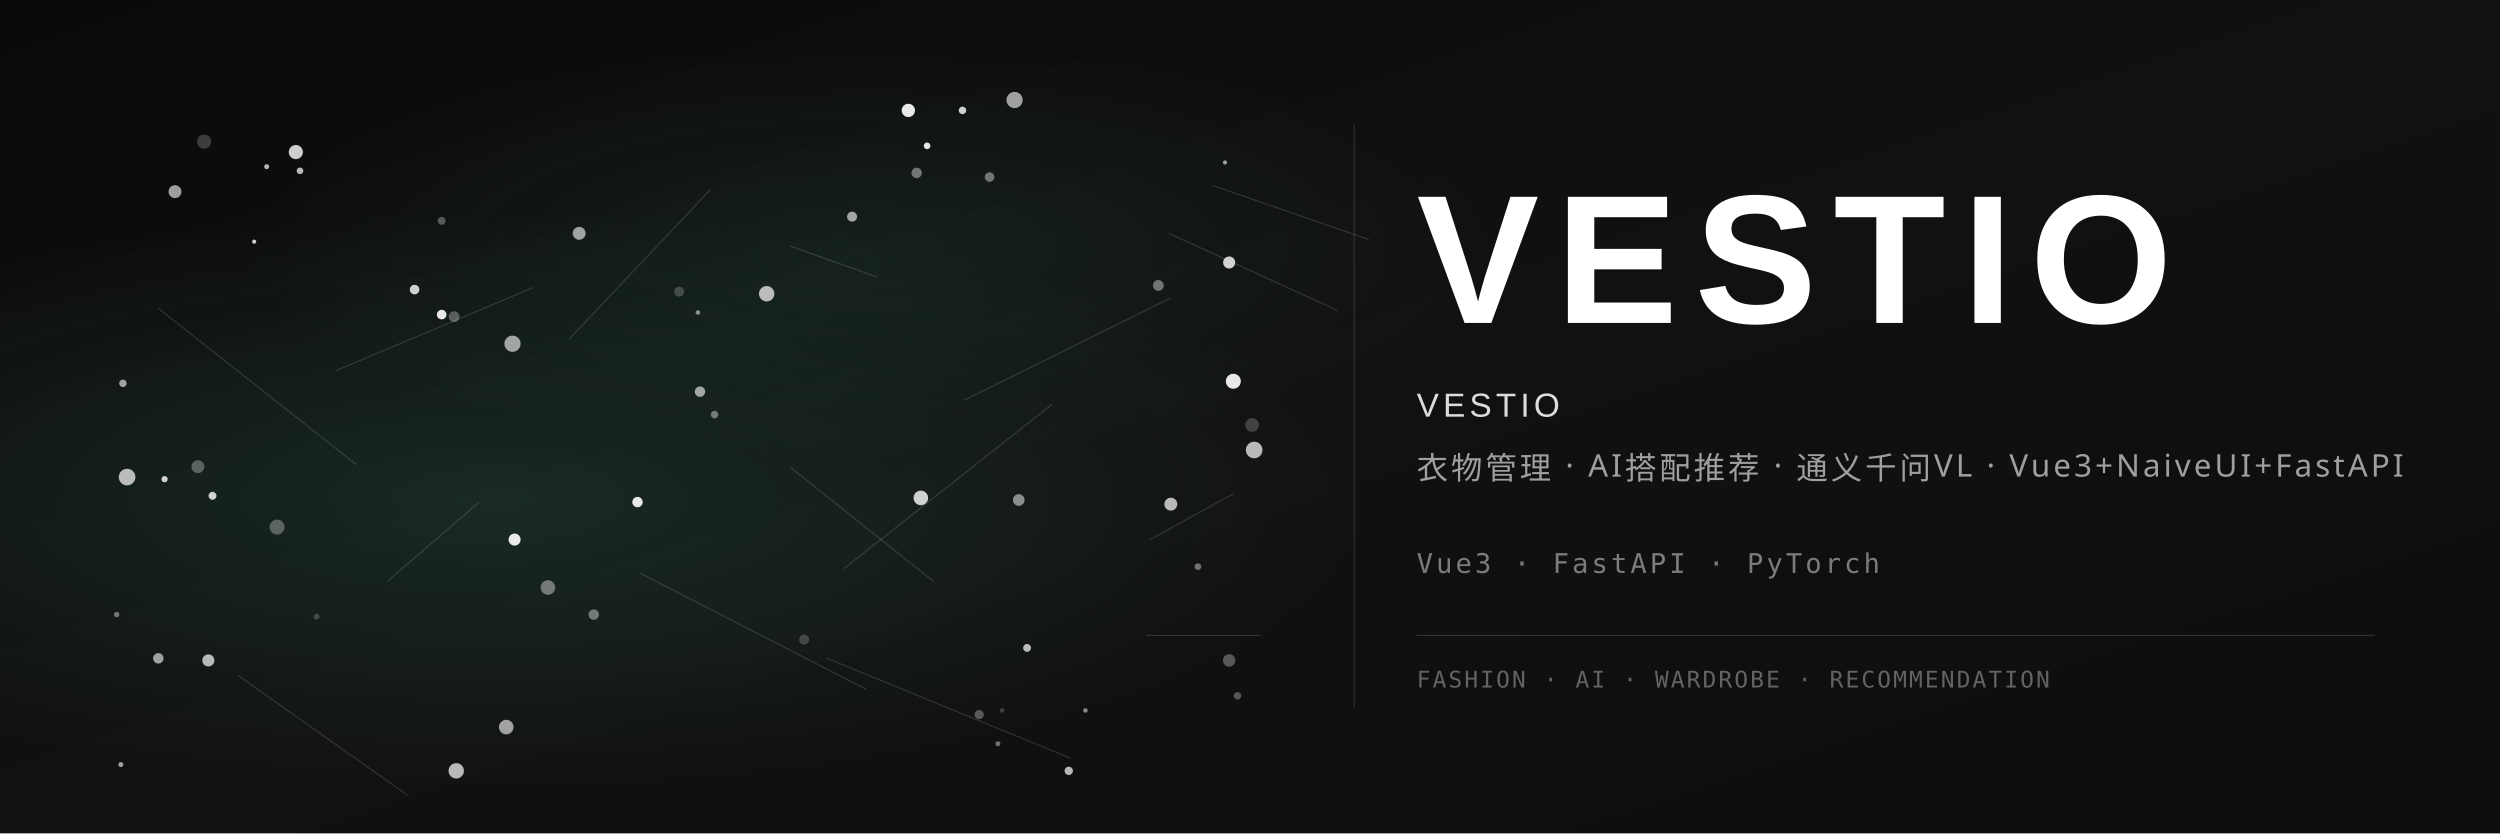
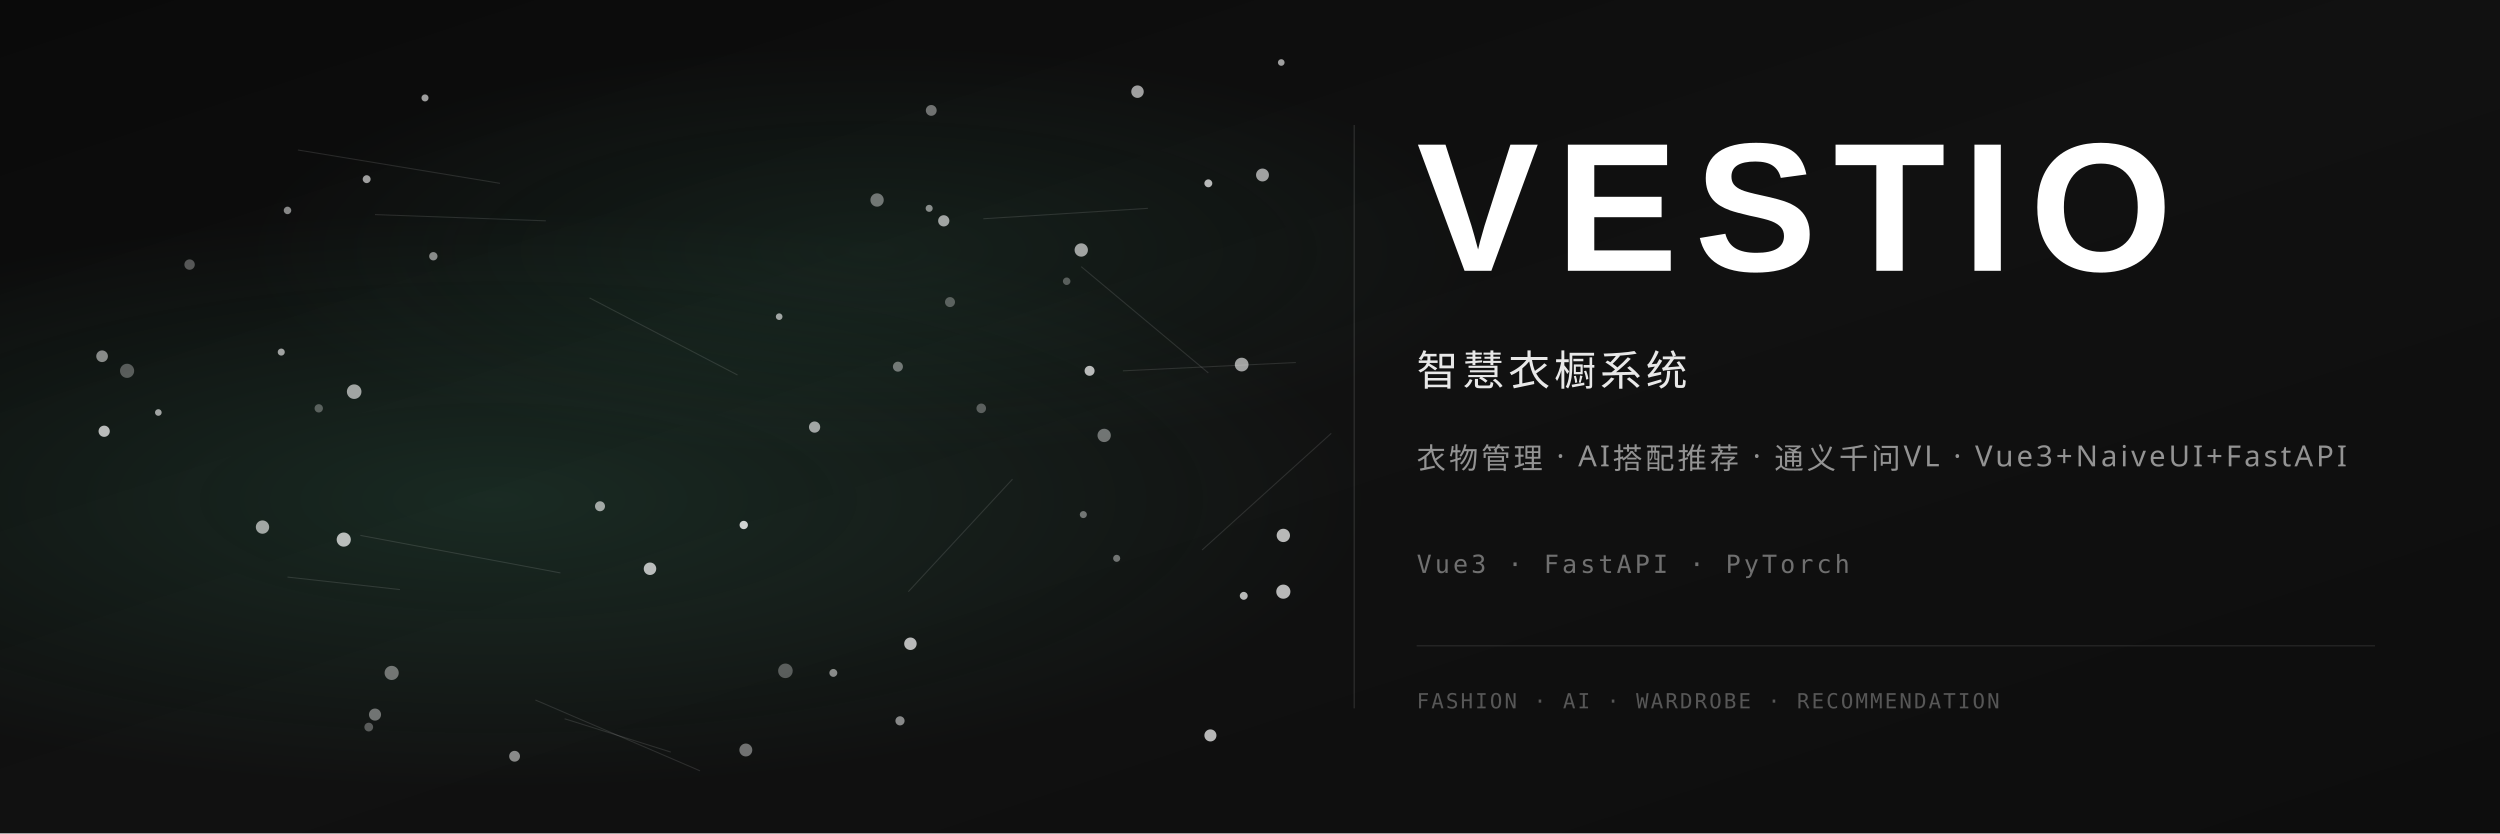
<svg xmlns="http://www.w3.org/2000/svg" viewBox="0 0 1200 400" width="1200" height="400">
  <defs>
    <linearGradient id="bg" x1="0%" y1="0%" x2="100%" y2="100%">
      <stop offset="0%" style="stop-color:#0a0a0a" />
      <stop offset="50%" style="stop-color:#111111" />
      <stop offset="100%" style="stop-color:#0d0d0d" />
    </linearGradient>
    <radialGradient id="glow1" cx="20%" cy="60%" r="35%">
      <stop offset="0%" style="stop-color:#4FC08D;stop-opacity:0.15" />
      <stop offset="100%" style="stop-color:#4FC08D;stop-opacity:0" />
    </radialGradient>
    <radialGradient id="glow2" cx="35%" cy="30%" r="25%">
      <stop offset="0%" style="stop-color:#4FC08D;stop-opacity:0.1" />
      <stop offset="100%" style="stop-color:#4FC08D;stop-opacity:0" />
    </radialGradient>
  </defs>
  <rect width="1200" height="400" fill="url(#bg)" />
  <rect width="1200" height="400" fill="url(#glow1)" />
  <rect width="1200" height="400" fill="url(#glow2)" />
-   <circle cx="84" cy="92" r="3.1" fill="white" opacity="0.6" />
-   <circle cx="212" cy="151" r="2.3" fill="white" opacity="0.9" />
-   <circle cx="243" cy="349" r="3.5" fill="white" opacity="0.6" />
-   <circle cx="462" cy="53" r="1.8" fill="white" opacity="0.8" />
-   <circle cx="470" cy="343" r="2.2" fill="white" opacity="0.3" />
-   <circle cx="368" cy="141" r="3.7" fill="white" opacity="0.7" />
-   <circle cx="481" cy="341" r="1.1" fill="white" opacity="0.2" />
-   <circle cx="479" cy="357" r="1.2" fill="white" opacity="0.4" />
-   <circle cx="218" cy="152" r="2.6" fill="white" opacity="0.3" />
-   <circle cx="212" cy="106" r="1.9" fill="white" opacity="0.3" />
-   <circle cx="285" cy="295" r="2.5" fill="white" opacity="0.4" />
-   <circle cx="590" cy="126" r="2.9" fill="white" opacity="0.8" />
-   <circle cx="489" cy="240" r="2.8" fill="white" opacity="0.5" />
-   <circle cx="493" cy="311" r="1.9" fill="white" opacity="0.7" />
-   <circle cx="440" cy="83" r="2.5" fill="white" opacity="0.4" />
-   <circle cx="592" cy="183" r="3.6" fill="white" opacity="0.9" />
-   <circle cx="144" cy="82" r="1.6" fill="white" opacity="0.7" />
-   <circle cx="278" cy="112" r="3.1" fill="white" opacity="0.6" />
-   <circle cx="590" cy="317" r="3.0" fill="white" opacity="0.3" />
-   <circle cx="588" cy="78" r="1.0" fill="white" opacity="0.6" />
-   <circle cx="122" cy="116" r="1.0" fill="white" opacity="0.8" />
-   <circle cx="601" cy="204" r="3.3" fill="white" opacity="0.2" />
-   <circle cx="263" cy="282" r="3.5" fill="white" opacity="0.4" />
-   <circle cx="556" cy="137" r="2.6" fill="white" opacity="0.4" />
-   <circle cx="142" cy="73" r="3.4" fill="white" opacity="0.8" />
-   <circle cx="487" cy="48" r="3.9" fill="white" opacity="0.6" />
-   <circle cx="219" cy="370" r="3.7" fill="white" opacity="0.7" />
-   <circle cx="95" cy="224" r="3.1" fill="white" opacity="0.3" />
-   <circle cx="100" cy="317" r="2.9" fill="white" opacity="0.7" />
-   <circle cx="306" cy="241" r="2.5" fill="white" opacity="0.9" />
-   <circle cx="594" cy="334" r="1.8" fill="white" opacity="0.3" />
-   <circle cx="575" cy="272" r="1.6" fill="white" opacity="0.4" />
-   <circle cx="445" cy="70" r="1.6" fill="white" opacity="0.9" />
-   <circle cx="442" cy="239" r="3.5" fill="white" opacity="0.8" />
-   <circle cx="79" cy="230" r="1.5" fill="white" opacity="0.8" />
-   <circle cx="59" cy="184" r="1.8" fill="white" opacity="0.6" />
-   <circle cx="133" cy="253" r="3.6" fill="white" opacity="0.3" />
-   <circle cx="521" cy="341" r="1.1" fill="white" opacity="0.5" />
-   <circle cx="58" cy="367" r="1.2" fill="white" opacity="0.6" />
-   <circle cx="475" cy="85" r="2.3" fill="white" opacity="0.4" />
-   <circle cx="436" cy="53" r="3.2" fill="white" opacity="0.9" />
-   <circle cx="128" cy="80" r="1.2" fill="white" opacity="0.7" />
-   <circle cx="513" cy="370" r="2.0" fill="white" opacity="0.7" />
-   <circle cx="326" cy="140" r="2.4" fill="white" opacity="0.2" />
-   <circle cx="409" cy="104" r="2.4" fill="white" opacity="0.6" />
-   <circle cx="562" cy="242" r="3.1" fill="white" opacity="0.7" />
-   <circle cx="386" cy="307" r="2.4" fill="white" opacity="0.2" />
-   <circle cx="56" cy="295" r="1.3" fill="white" opacity="0.4" />
-   <circle cx="152" cy="296" r="1.4" fill="white" opacity="0.2" />
-   <circle cx="343" cy="199" r="1.8" fill="white" opacity="0.4" />
-   <circle cx="98" cy="68" r="3.4" fill="white" opacity="0.2" />
-   <circle cx="247" cy="259" r="2.9" fill="white" opacity="0.9" />
-   <circle cx="199" cy="139" r="2.3" fill="white" opacity="0.8" />
-   <circle cx="246" cy="165" r="3.9" fill="white" opacity="0.6" />
-   <circle cx="61" cy="229" r="4.0" fill="white" opacity="0.7" />
-   <circle cx="76" cy="316" r="2.5" fill="white" opacity="0.6" />
-   <circle cx="602" cy="216" r="4.0" fill="white" opacity="0.7" />
-   <circle cx="102" cy="238" r="1.9" fill="white" opacity="0.8" />
-   <circle cx="335" cy="150" r="1.1" fill="white" opacity="0.5" />
-   <circle cx="336" cy="188" r="2.5" fill="white" opacity="0.6" />
-   <line x1="405" y1="273" x2="505" y2="194" stroke="white" stroke-width="0.5" opacity="0.15" />
-   <line x1="76" y1="148" x2="171" y2="223" stroke="white" stroke-width="0.5" opacity="0.15" />
-   <line x1="561" y1="112" x2="642" y2="149" stroke="white" stroke-width="0.5" opacity="0.15" />
-   <line x1="463" y1="192" x2="562" y2="143" stroke="white" stroke-width="0.5" opacity="0.15" />
-   <line x1="552" y1="259" x2="592" y2="237" stroke="white" stroke-width="0.5" opacity="0.15" />
-   <line x1="379" y1="224" x2="448" y2="279" stroke="white" stroke-width="0.5" opacity="0.15" />
-   <line x1="114" y1="324" x2="196" y2="382" stroke="white" stroke-width="0.5" opacity="0.15" />
-   <line x1="161" y1="178" x2="256" y2="138" stroke="white" stroke-width="0.5" opacity="0.15" />
-   <line x1="550" y1="305" x2="605" y2="305" stroke="white" stroke-width="0.5" opacity="0.15" />
-   <line x1="397" y1="316" x2="514" y2="364" stroke="white" stroke-width="0.5" opacity="0.15" />
-   <line x1="186" y1="279" x2="230" y2="241" stroke="white" stroke-width="0.5" opacity="0.15" />
-   <line x1="273" y1="163" x2="341" y2="91" stroke="white" stroke-width="0.5" opacity="0.15" />
-   <line x1="307" y1="275" x2="416" y2="331" stroke="white" stroke-width="0.5" opacity="0.15" />
-   <line x1="582" y1="89" x2="657" y2="115" stroke="white" stroke-width="0.5" opacity="0.15" />
-   <line x1="379" y1="118" x2="421" y2="133" stroke="white" stroke-width="0.5" opacity="0.15" />
+   <circle cx="177" cy="349" r="2.1" fill="white" opacity="0.3" />
+   <circle cx="546" cy="44" r="3.0" fill="white" opacity="0.6" />
+   <circle cx="153" cy="196" r="2.0" fill="white" opacity="0.3" />
+   <circle cx="616" cy="257" r="3.2" fill="white" opacity="0.7" />
+   <circle cx="208" cy="123" r="2.0" fill="white" opacity="0.5" />
+   <circle cx="138" cy="101" r="1.8" fill="white" opacity="0.5" />
+   <circle cx="520" cy="247" r="1.7" fill="white" opacity="0.4" />
+   <circle cx="91" cy="127" r="2.5" fill="white" opacity="0.3" />
+   <circle cx="523" cy="178" r="2.4" fill="white" opacity="0.7" />
+   <circle cx="400" cy="323" r="1.9" fill="white" opacity="0.5" />
+   <circle cx="596" cy="175" r="3.3" fill="white" opacity="0.6" />
+   <circle cx="471" cy="196" r="2.3" fill="white" opacity="0.3" />
+   <circle cx="431" cy="176" r="2.4" fill="white" opacity="0.4" />
+   <circle cx="358" cy="360" r="3.1" fill="white" opacity="0.4" />
+   <circle cx="204" cy="47" r="1.7" fill="white" opacity="0.6" />
+   <circle cx="374" cy="152" r="1.6" fill="white" opacity="0.6" />
+   <circle cx="446" cy="100" r="1.7" fill="white" opacity="0.5" />
+   <circle cx="180" cy="343" r="2.9" fill="white" opacity="0.4" />
+   <circle cx="606" cy="84" r="3.1" fill="white" opacity="0.6" />
+   <circle cx="61" cy="178" r="3.4" fill="white" opacity="0.3" />
+   <circle cx="616" cy="284" r="3.4" fill="white" opacity="0.7" />
+   <circle cx="456" cy="145" r="2.4" fill="white" opacity="0.3" />
+   <circle cx="615" cy="30" r="1.6" fill="white" opacity="0.6" />
+   <circle cx="357" cy="252" r="2.0" fill="white" opacity="0.8" />
+   <circle cx="377" cy="322" r="3.5" fill="white" opacity="0.3" />
+   <circle cx="512" cy="135" r="1.8" fill="white" opacity="0.3" />
+   <circle cx="453" cy="106" r="2.7" fill="white" opacity="0.6" />
+   <circle cx="49" cy="171" r="2.8" fill="white" opacity="0.5" />
+   <circle cx="135" cy="169" r="1.7" fill="white" opacity="0.6" />
+   <circle cx="536" cy="268" r="1.7" fill="white" opacity="0.4" />
+   <circle cx="519" cy="120" r="3.2" fill="white" opacity="0.6" />
+   <circle cx="288" cy="243" r="2.4" fill="white" opacity="0.6" />
+   <circle cx="188" cy="323" r="3.4" fill="white" opacity="0.4" />
+   <circle cx="312" cy="273" r="3.0" fill="white" opacity="0.7" />
+   <circle cx="170" cy="188" r="3.5" fill="white" opacity="0.6" />
+   <circle cx="597" cy="286" r="1.9" fill="white" opacity="0.7" />
+   <circle cx="126" cy="253" r="3.2" fill="white" opacity="0.6" />
+   <circle cx="391" cy="205" r="2.7" fill="white" opacity="0.6" />
+   <circle cx="581" cy="353" r="2.9" fill="white" opacity="0.7" />
+   <circle cx="176" cy="86" r="1.9" fill="white" opacity="0.6" />
+   <circle cx="421" cy="96" r="3.2" fill="white" opacity="0.4" />
+   <circle cx="165" cy="259" r="3.4" fill="white" opacity="0.7" />
+   <circle cx="50" cy="207" r="2.7" fill="white" opacity="0.7" />
+   <circle cx="447" cy="53" r="2.6" fill="white" opacity="0.4" />
+   <circle cx="530" cy="209" r="3.2" fill="white" opacity="0.4" />
+   <circle cx="437" cy="309" r="3.0" fill="white" opacity="0.7" />
+   <circle cx="432" cy="346" r="2.2" fill="white" opacity="0.5" />
+   <circle cx="580" cy="88" r="1.9" fill="white" opacity="0.7" />
+   <circle cx="247" cy="363" r="2.6" fill="white" opacity="0.5" />
+   <circle cx="76" cy="198" r="1.6" fill="white" opacity="0.6" />
+   <line x1="472" y1="105" x2="551" y2="100" stroke="white" stroke-width="0.5" opacity="0.12" />
+   <line x1="173" y1="257" x2="269" y2="275" stroke="white" stroke-width="0.5" opacity="0.12" />
+   <line x1="257" y1="336" x2="336" y2="370" stroke="white" stroke-width="0.5" opacity="0.12" />
+   <line x1="138" y1="277" x2="192" y2="283" stroke="white" stroke-width="0.5" opacity="0.12" />
+   <line x1="577" y1="264" x2="639" y2="208" stroke="white" stroke-width="0.5" opacity="0.12" />
+   <line x1="539" y1="178" x2="622" y2="174" stroke="white" stroke-width="0.5" opacity="0.12" />
+   <line x1="271" y1="345" x2="322" y2="361" stroke="white" stroke-width="0.5" opacity="0.12" />
+   <line x1="143" y1="72" x2="240" y2="88" stroke="white" stroke-width="0.5" opacity="0.12" />
+   <line x1="283" y1="143" x2="354" y2="180" stroke="white" stroke-width="0.5" opacity="0.12" />
+   <line x1="436" y1="284" x2="486" y2="230" stroke="white" stroke-width="0.5" opacity="0.12" />
+   <line x1="519" y1="128" x2="580" y2="179" stroke="white" stroke-width="0.5" opacity="0.12" />
+   <line x1="180" y1="103" x2="262" y2="106" stroke="white" stroke-width="0.5" opacity="0.12" />
  <line x1="650" y1="60" x2="650" y2="340" stroke="white" stroke-width="0.5" opacity="0.15" />
-   <text x="680" y="155" font-family="'SF Pro Display','Helvetica Neue',Arial,sans-serif" font-size="88" font-weight="800" fill="white" letter-spacing="8">VESTIO</text>
-   <text x="680" y="200" font-family="'SF Pro Display','Helvetica Neue',Arial,sans-serif" font-size="16" font-weight="400" fill="white" opacity="0.85" letter-spacing="2">VESTIO</text>
-   <text x="680" y="230" font-family="'Noto Sans SC','PingFang SC','Microsoft YaHei',sans-serif" font-size="15" font-weight="300" fill="white" opacity="0.6" letter-spacing="1.5">衣物管理 · AI搭配推荐 · 通义千问VL · Vue3+NaiveUI+FastAPI</text>
-   <text x="680" y="275" font-family="'SF Mono','Fira Code','Consolas',monospace" font-size="13" fill="white" opacity="0.45" letter-spacing="1.5">Vue3 · FastAPI · PyTorch</text>
-   <line x1="680" y1="305" x2="1140" y2="305" stroke="white" stroke-width="0.5" opacity="0.15" />
-   <text x="680" y="330" font-family="'SF Mono','Fira Code','Consolas',monospace" font-size="11" fill="white" opacity="0.35" letter-spacing="1">FASHION · AI · WARDROBE · RECOMMENDATION</text>
+   <text x="680" y="130" font-family="'SF Pro Display','Helvetica Neue',Arial,sans-serif" font-size="88" font-weight="800" fill="white" letter-spacing="8">VESTIO</text>
+   <text x="680" y="185" font-family="'Noto Sans SC','PingFang SC','Microsoft YaHei',sans-serif" font-size="20" font-weight="500" fill="white" opacity="0.9" letter-spacing="2">智慧衣橱系统</text>
+   <text x="680" y="225" font-family="'Noto Sans SC','PingFang SC','Microsoft YaHei',sans-serif" font-size="14" font-weight="300" fill="white" opacity="0.55" letter-spacing="1.5">衣物管理 · AI搭配推荐 · 通义千问VL · Vue3+NaiveUI+FastAPI</text>
+   <text x="680" y="275" font-family="'SF Mono','Fira Code','Consolas',monospace" font-size="12" fill="white" opacity="0.4" letter-spacing="1.5">Vue3 · FastAPI · PyTorch</text>
+   <line x1="680" y1="310" x2="1140" y2="310" stroke="white" stroke-width="0.5" opacity="0.12" />
+   <text x="680" y="340" font-family="'SF Mono','Fira Code','Consolas',monospace" font-size="10" fill="white" opacity="0.3" letter-spacing="1">FASHION · AI · WARDROBE · RECOMMENDATION</text>
</svg>
